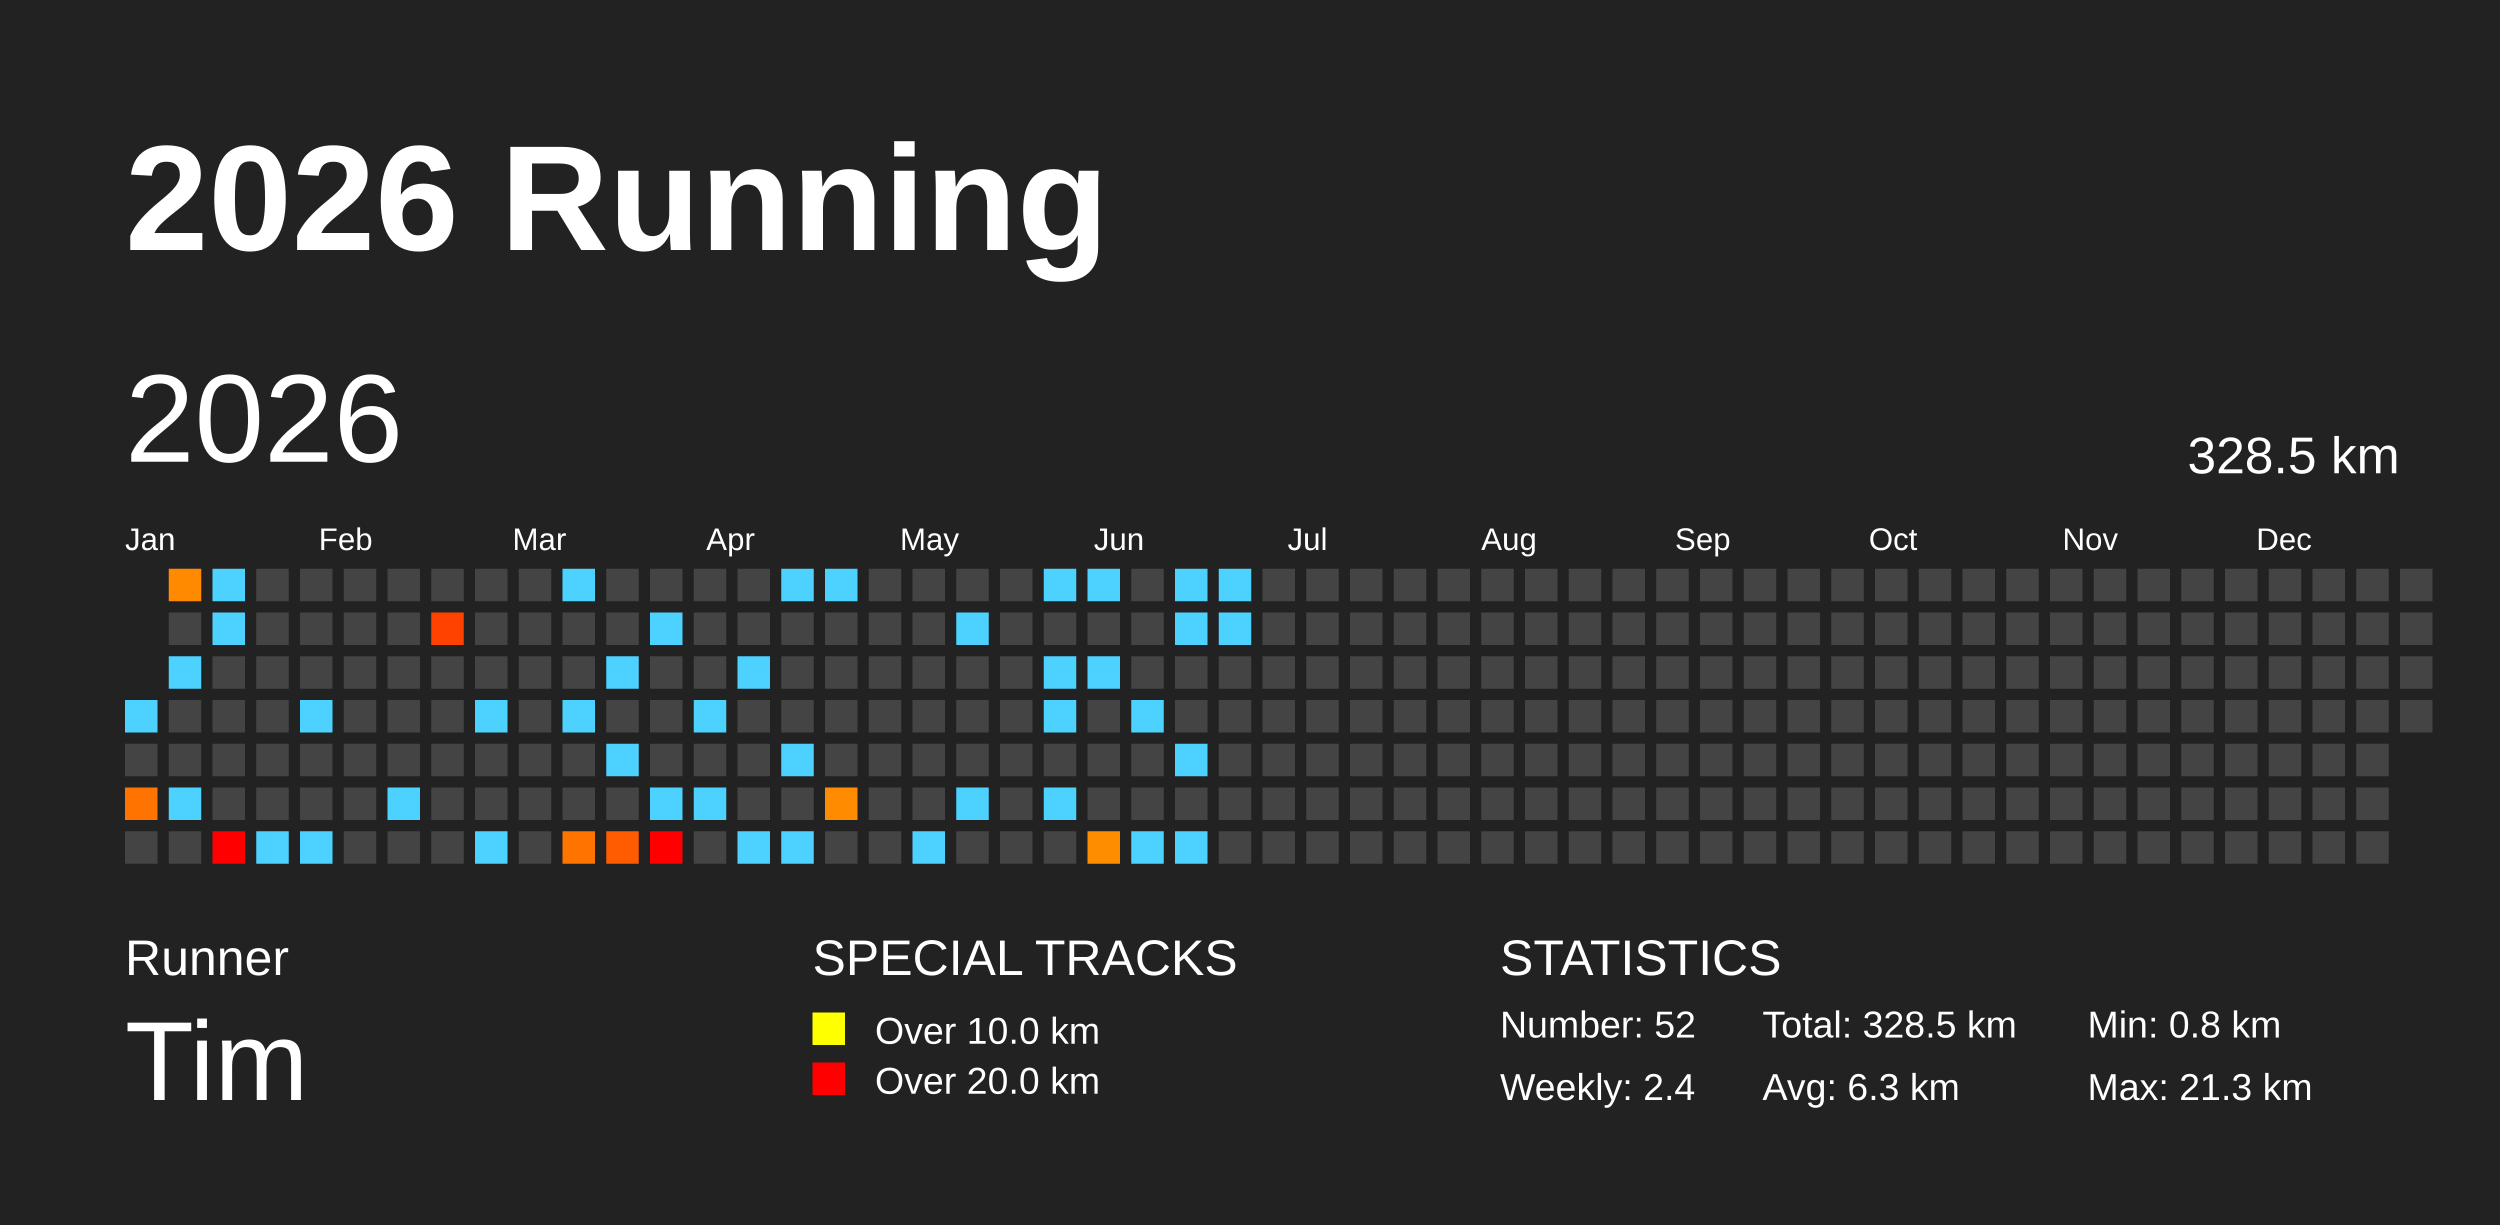
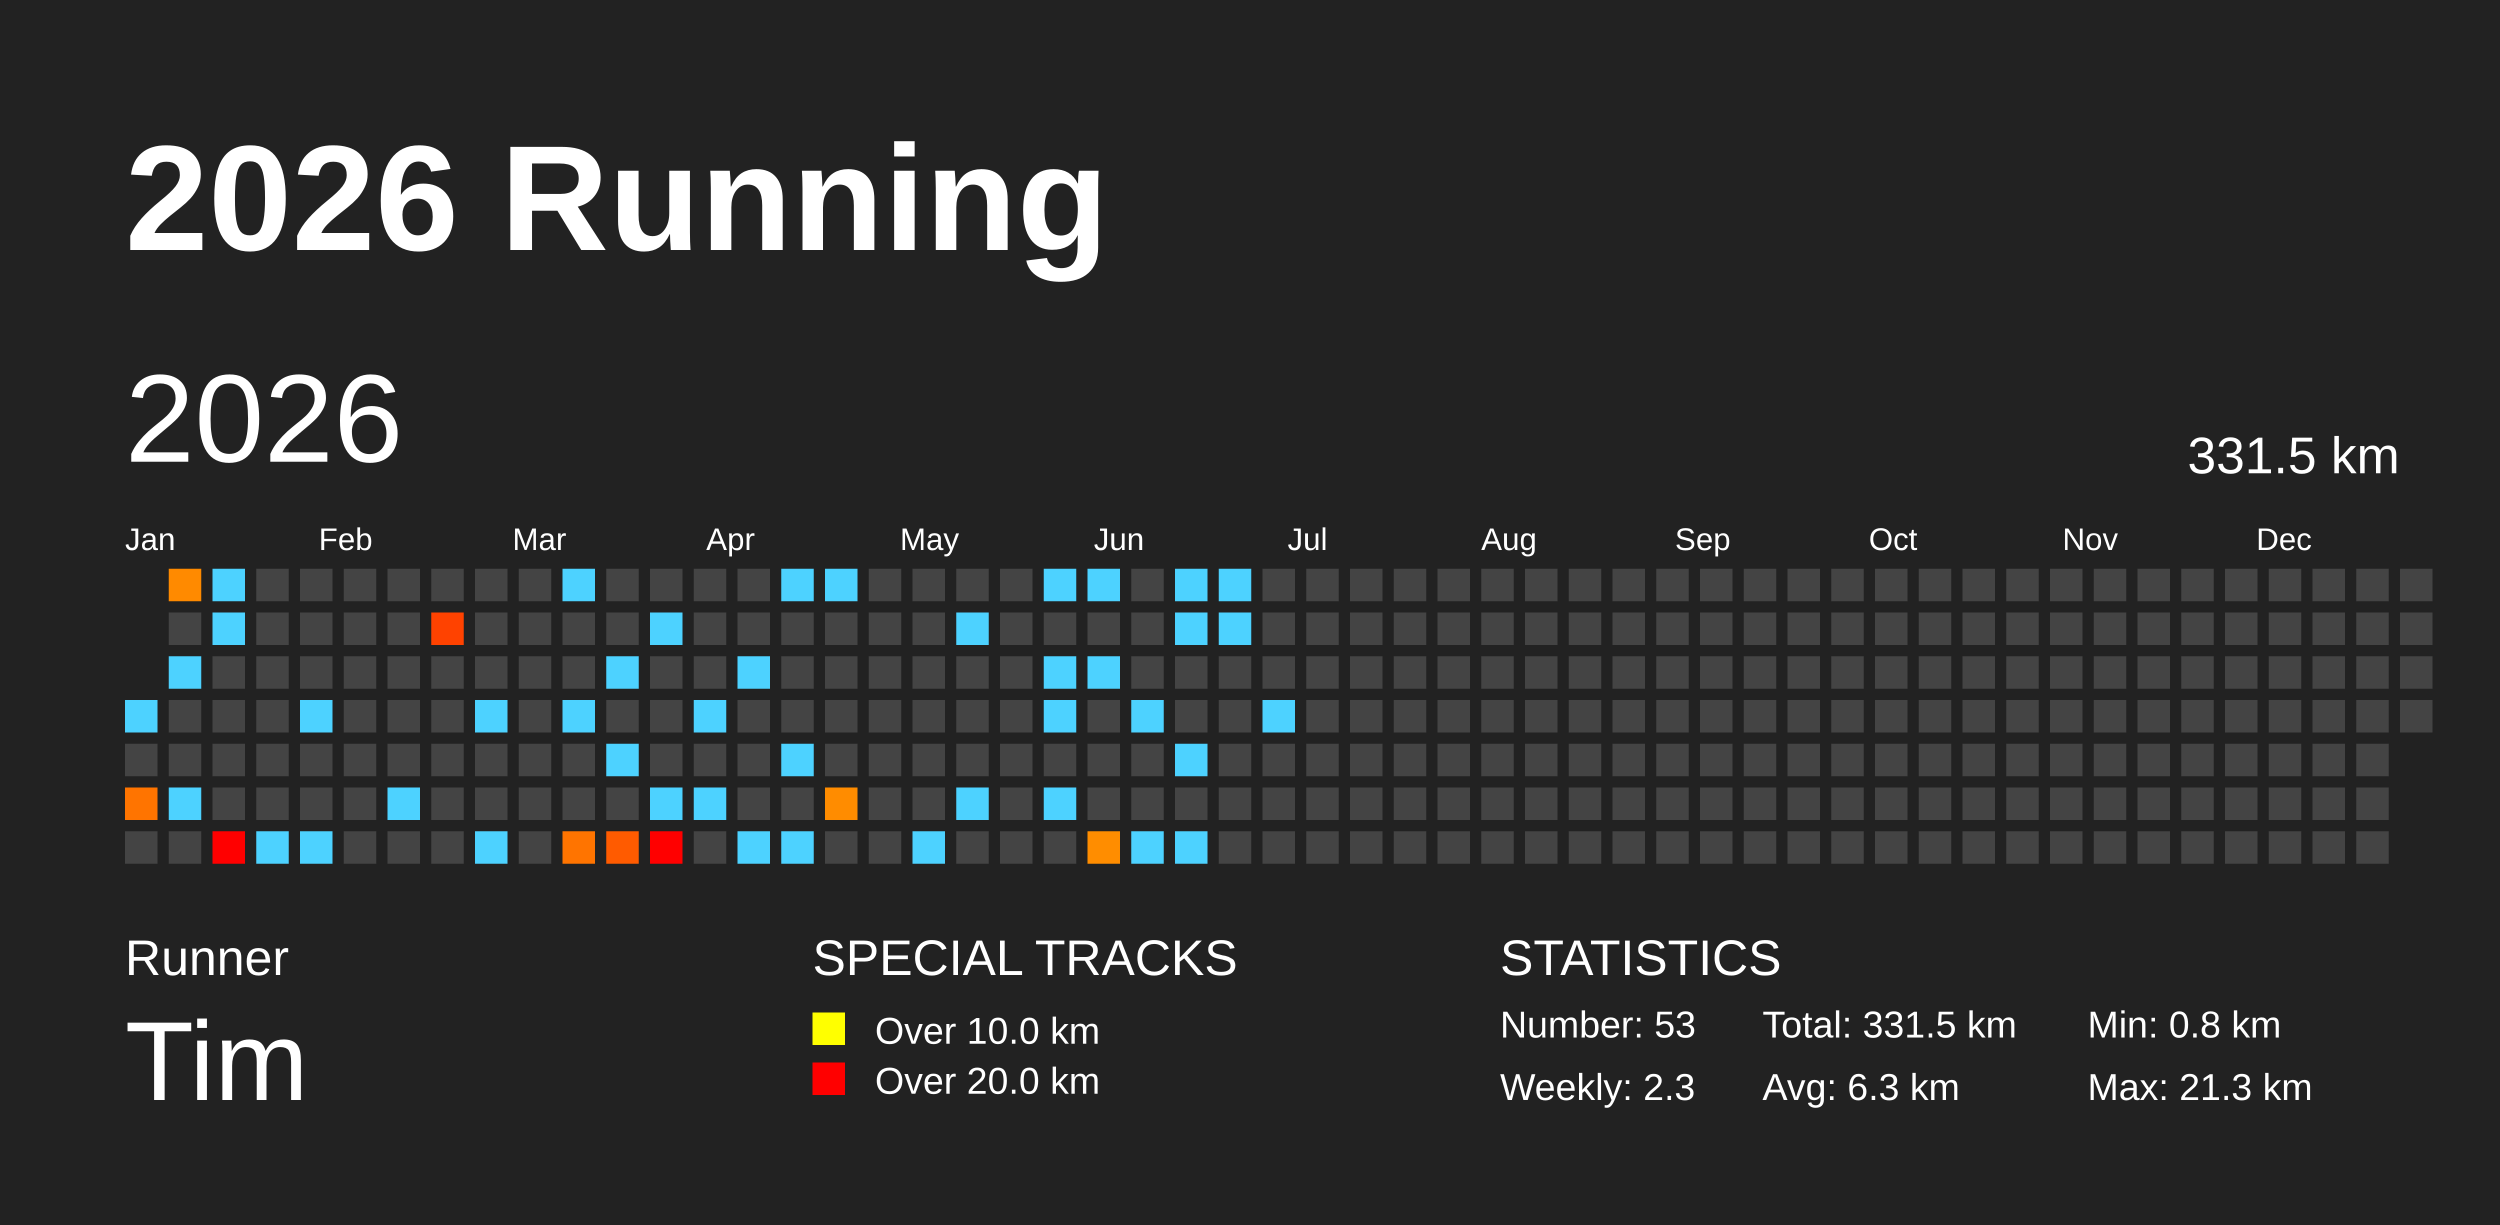
<svg xmlns="http://www.w3.org/2000/svg" baseProfile="full" height="98mm" version="1.1" viewBox="0,0,200,98" width="200mm">
  <defs />
  <rect fill="#222222" height="98" width="200" x="0" y="0" />
  <text fill="#FFFFFF" style="font-size:12px; font-family:Arial; font-weight:bold;" x="10" y="20">2026 Running</text>
  <text fill="#FFFFFF" style="font-size:4px; font-family:Arial" x="10" y="78">Runner</text>
  <text fill="#FFFFFF" style="font-size:9px; font-family:Arial" x="10" y="88">Tim</text>
  <text fill="#FFFFFF" style="font-size:4px; font-family:Arial" x="65" y="78">SPECIAL TRACKS</text>
  <rect fill="yellow" height="2.6" width="2.6" x="65" y="81" />
  <text fill="#FFFFFF" style="font-size:3px; font-family:Arial" x="70" y="83.5">Over 10.0 km</text>
  <rect fill="red" height="2.6" width="2.6" x="65" y="85" />
  <text fill="#FFFFFF" style="font-size:3px; font-family:Arial" x="70" y="87.5">Over 20.0 km</text>
  <text fill="#FFFFFF" style="font-size:4px; font-family:Arial" x="120" y="78">STATISTICS</text>
-   <text fill="#FFFFFF" style="font-size:3px; font-family:Arial" x="120" y="83">Number: 52</text>
-   <text fill="#FFFFFF" style="font-size:3px; font-family:Arial" x="120" y="88">Weekly: 2.4</text>
-   <text fill="#FFFFFF" style="font-size:3px; font-family:Arial" x="141" y="83">Total: 328.5 km</text>
+   <text fill="#FFFFFF" style="font-size:3px; font-family:Arial" x="120" y="83">Number: 53</text>
+   <text fill="#FFFFFF" style="font-size:3px; font-family:Arial" x="120" y="88">Weekly: 2.3</text>
+   <text fill="#FFFFFF" style="font-size:3px; font-family:Arial" x="141" y="83">Total: 331.5 km</text>
  <text fill="#FFFFFF" style="font-size:3px; font-family:Arial" x="141" y="88">Avg: 6.3 km</text>
  <text fill="#FFFFFF" style="font-size:3px; font-family:Arial" x="167" y="83">Min: 0.8 km</text>
  <text fill="#FFFFFF" style="font-size:3px; font-family:Arial" x="167" y="88">Max: 21.3 km</text>
  <text dominant-baseline="hanging" fill="#FFFFFF" style="font-size:10.0px; font-family:Arial;" x="10" y="30">2026</text>
-   <text dominant-baseline="hanging" fill="#FFFFFF" style="font-size:4.125px; font-family:Arial;" x="175" y="35">328.5 km</text>
+   <text dominant-baseline="hanging" fill="#FFFFFF" style="font-size:4.125px; font-family:Arial;" x="175" y="35">331.5 km</text>
  <text fill="#FFFFFF" style="font-size:2.5px; font-family:Arial" x="10.0" y="44">Jan</text>
  <text fill="#FFFFFF" style="font-size:2.5px; font-family:Arial" x="25.5" y="44">Feb</text>
  <text fill="#FFFFFF" style="font-size:2.5px; font-family:Arial" x="41.0" y="44">Mar</text>
  <text fill="#FFFFFF" style="font-size:2.5px; font-family:Arial" x="56.5" y="44">Apr</text>
  <text fill="#FFFFFF" style="font-size:2.5px; font-family:Arial" x="72.0" y="44">May</text>
  <text fill="#FFFFFF" style="font-size:2.5px; font-family:Arial" x="87.5" y="44">Jun</text>
  <text fill="#FFFFFF" style="font-size:2.5px; font-family:Arial" x="103.0" y="44">Jul</text>
  <text fill="#FFFFFF" style="font-size:2.5px; font-family:Arial" x="118.5" y="44">Aug</text>
  <text fill="#FFFFFF" style="font-size:2.5px; font-family:Arial" x="134.0" y="44">Sep</text>
  <text fill="#FFFFFF" style="font-size:2.5px; font-family:Arial" x="149.5" y="44">Oct</text>
  <text fill="#FFFFFF" style="font-size:2.5px; font-family:Arial" x="165.0" y="44">Nov</text>
  <text fill="#FFFFFF" style="font-size:2.5px; font-family:Arial" x="180.5" y="44">Dec</text>
  <rect fill="#4dd2ff" height="2.6" width="2.6" x="10.0" y="56.0" />
  <rect fill="#444444" height="2.6" width="2.6" x="10.0" y="59.5" />
  <rect fill="#ff7400" height="2.6" width="2.6" x="10.0" y="63.0" />
  <rect fill="#444444" height="2.6" width="2.6" x="10.0" y="66.5" />
  <rect fill="#ff8a00" height="2.6" width="2.6" x="13.5" y="45.5" />
  <rect fill="#444444" height="2.6" width="2.6" x="13.5" y="49.0" />
  <rect fill="#4dd2ff" height="2.6" width="2.6" x="13.5" y="52.5" />
  <rect fill="#444444" height="2.6" width="2.6" x="13.5" y="56.0" />
  <rect fill="#444444" height="2.6" width="2.6" x="13.5" y="59.5" />
  <rect fill="#4dd2ff" height="2.6" width="2.6" x="13.5" y="63.0" />
  <rect fill="#444444" height="2.6" width="2.6" x="13.5" y="66.5" />
  <rect fill="#4dd2ff" height="2.6" width="2.6" x="17.0" y="45.5" />
  <rect fill="#4dd2ff" height="2.6" width="2.6" x="17.0" y="49.0" />
  <rect fill="#444444" height="2.6" width="2.6" x="17.0" y="52.5" />
  <rect fill="#444444" height="2.6" width="2.6" x="17.0" y="56.0" />
  <rect fill="#444444" height="2.6" width="2.6" x="17.0" y="59.5" />
  <rect fill="#444444" height="2.6" width="2.6" x="17.0" y="63.0" />
  <rect fill="red" height="2.6" width="2.6" x="17.0" y="66.5" />
  <rect fill="#444444" height="2.6" width="2.6" x="20.5" y="45.5" />
  <rect fill="#444444" height="2.6" width="2.6" x="20.5" y="49.0" />
  <rect fill="#444444" height="2.6" width="2.6" x="20.5" y="52.5" />
  <rect fill="#444444" height="2.6" width="2.6" x="20.5" y="56.0" />
  <rect fill="#444444" height="2.6" width="2.6" x="20.5" y="59.5" />
  <rect fill="#444444" height="2.6" width="2.6" x="20.5" y="63.0" />
  <rect fill="#4dd2ff" height="2.6" width="2.6" x="20.5" y="66.5" />
  <rect fill="#444444" height="2.6" width="2.6" x="24.0" y="45.5" />
  <rect fill="#444444" height="2.6" width="2.6" x="24.0" y="49.0" />
  <rect fill="#444444" height="2.6" width="2.6" x="24.0" y="52.5" />
  <rect fill="#4dd2ff" height="2.6" width="2.6" x="24.0" y="56.0" />
  <rect fill="#444444" height="2.6" width="2.6" x="24.0" y="59.5" />
  <rect fill="#444444" height="2.6" width="2.6" x="24.0" y="63.0" />
  <rect fill="#4dd2ff" height="2.6" width="2.6" x="24.0" y="66.5" />
  <rect fill="#444444" height="2.6" width="2.6" x="27.5" y="45.5" />
  <rect fill="#444444" height="2.6" width="2.6" x="27.5" y="49.0" />
  <rect fill="#444444" height="2.6" width="2.6" x="27.5" y="52.5" />
  <rect fill="#444444" height="2.6" width="2.6" x="27.5" y="56.0" />
  <rect fill="#444444" height="2.6" width="2.6" x="27.5" y="59.5" />
  <rect fill="#444444" height="2.6" width="2.6" x="27.5" y="63.0" />
  <rect fill="#444444" height="2.6" width="2.6" x="27.5" y="66.5" />
  <rect fill="#444444" height="2.6" width="2.6" x="31.0" y="45.5" />
  <rect fill="#444444" height="2.6" width="2.6" x="31.0" y="49.0" />
  <rect fill="#444444" height="2.6" width="2.6" x="31.0" y="52.5" />
  <rect fill="#444444" height="2.6" width="2.6" x="31.0" y="56.0" />
  <rect fill="#444444" height="2.6" width="2.6" x="31.0" y="59.5" />
  <rect fill="#4dd2ff" height="2.6" width="2.6" x="31.0" y="63.0" />
  <rect fill="#444444" height="2.6" width="2.6" x="31.0" y="66.5" />
  <rect fill="#444444" height="2.6" width="2.6" x="34.5" y="45.5" />
  <rect fill="#ff4200" height="2.6" width="2.6" x="34.5" y="49.0" />
  <rect fill="#444444" height="2.6" width="2.6" x="34.5" y="52.5" />
  <rect fill="#444444" height="2.6" width="2.6" x="34.5" y="56.0" />
  <rect fill="#444444" height="2.6" width="2.6" x="34.5" y="59.5" />
  <rect fill="#444444" height="2.6" width="2.6" x="34.5" y="63.0" />
  <rect fill="#444444" height="2.6" width="2.6" x="34.5" y="66.5" />
  <rect fill="#444444" height="2.6" width="2.6" x="38.0" y="45.5" />
  <rect fill="#444444" height="2.6" width="2.6" x="38.0" y="49.0" />
  <rect fill="#444444" height="2.6" width="2.6" x="38.0" y="52.5" />
  <rect fill="#4dd2ff" height="2.6" width="2.6" x="38.0" y="56.0" />
  <rect fill="#444444" height="2.6" width="2.6" x="38.0" y="59.5" />
  <rect fill="#444444" height="2.6" width="2.6" x="38.0" y="63.0" />
  <rect fill="#4dd2ff" height="2.6" width="2.6" x="38.0" y="66.5" />
  <rect fill="#444444" height="2.6" width="2.6" x="41.5" y="45.5" />
  <rect fill="#444444" height="2.6" width="2.6" x="41.5" y="49.0" />
  <rect fill="#444444" height="2.6" width="2.6" x="41.5" y="52.5" />
  <rect fill="#444444" height="2.6" width="2.6" x="41.5" y="56.0" />
  <rect fill="#444444" height="2.6" width="2.6" x="41.5" y="59.5" />
  <rect fill="#444444" height="2.6" width="2.6" x="41.5" y="63.0" />
  <rect fill="#444444" height="2.6" width="2.6" x="41.5" y="66.5" />
  <rect fill="#4dd2ff" height="2.6" width="2.6" x="45.0" y="45.5" />
  <rect fill="#444444" height="2.6" width="2.6" x="45.0" y="49.0" />
  <rect fill="#444444" height="2.6" width="2.6" x="45.0" y="52.5" />
  <rect fill="#4dd2ff" height="2.6" width="2.6" x="45.0" y="56.0" />
  <rect fill="#444444" height="2.6" width="2.6" x="45.0" y="59.5" />
  <rect fill="#444444" height="2.6" width="2.6" x="45.0" y="63.0" />
  <rect fill="#ff7400" height="2.6" width="2.6" x="45.0" y="66.5" />
  <rect fill="#444444" height="2.6" width="2.6" x="48.5" y="45.5" />
  <rect fill="#444444" height="2.6" width="2.6" x="48.5" y="49.0" />
  <rect fill="#4dd2ff" height="2.6" width="2.6" x="48.5" y="52.5" />
  <rect fill="#444444" height="2.6" width="2.6" x="48.5" y="56.0" />
  <rect fill="#4dd2ff" height="2.6" width="2.6" x="48.5" y="59.5" />
  <rect fill="#444444" height="2.6" width="2.6" x="48.5" y="63.0" />
  <rect fill="#ff5b00" height="2.6" width="2.6" x="48.5" y="66.5" />
  <rect fill="#444444" height="2.6" width="2.6" x="52.0" y="45.5" />
  <rect fill="#4dd2ff" height="2.6" width="2.6" x="52.0" y="49.0" />
  <rect fill="#444444" height="2.6" width="2.6" x="52.0" y="52.5" />
  <rect fill="#444444" height="2.6" width="2.6" x="52.0" y="56.0" />
  <rect fill="#444444" height="2.6" width="2.6" x="52.0" y="59.5" />
  <rect fill="#4dd2ff" height="2.6" width="2.6" x="52.0" y="63.0" />
  <rect fill="red" height="2.6" width="2.6" x="52.0" y="66.5" />
  <rect fill="#444444" height="2.6" width="2.6" x="55.5" y="45.5" />
  <rect fill="#444444" height="2.6" width="2.6" x="55.5" y="49.0" />
  <rect fill="#444444" height="2.6" width="2.6" x="55.5" y="52.5" />
  <rect fill="#4dd2ff" height="2.6" width="2.6" x="55.5" y="56.0" />
  <rect fill="#444444" height="2.6" width="2.6" x="55.5" y="59.5" />
  <rect fill="#4dd2ff" height="2.6" width="2.6" x="55.5" y="63.0" />
  <rect fill="#444444" height="2.6" width="2.6" x="55.5" y="66.5" />
  <rect fill="#444444" height="2.6" width="2.6" x="59.0" y="45.5" />
  <rect fill="#444444" height="2.6" width="2.6" x="59.0" y="49.0" />
  <rect fill="#4dd2ff" height="2.6" width="2.6" x="59.0" y="52.5" />
  <rect fill="#444444" height="2.6" width="2.6" x="59.0" y="56.0" />
  <rect fill="#444444" height="2.6" width="2.6" x="59.0" y="59.5" />
  <rect fill="#444444" height="2.6" width="2.6" x="59.0" y="63.0" />
  <rect fill="#4dd2ff" height="2.6" width="2.6" x="59.0" y="66.5" />
  <rect fill="#4dd2ff" height="2.6" width="2.6" x="62.5" y="45.5" />
  <rect fill="#444444" height="2.6" width="2.6" x="62.5" y="49.0" />
  <rect fill="#444444" height="2.6" width="2.6" x="62.5" y="52.5" />
  <rect fill="#444444" height="2.6" width="2.6" x="62.5" y="56.0" />
  <rect fill="#4dd2ff" height="2.6" width="2.6" x="62.5" y="59.5" />
  <rect fill="#444444" height="2.6" width="2.6" x="62.5" y="63.0" />
  <rect fill="#4dd2ff" height="2.6" width="2.6" x="62.5" y="66.5" />
  <rect fill="#4dd2ff" height="2.6" width="2.6" x="66.0" y="45.5" />
  <rect fill="#444444" height="2.6" width="2.6" x="66.0" y="49.0" />
  <rect fill="#444444" height="2.6" width="2.6" x="66.0" y="52.5" />
  <rect fill="#444444" height="2.6" width="2.6" x="66.0" y="56.0" />
  <rect fill="#444444" height="2.6" width="2.6" x="66.0" y="59.5" />
  <rect fill="#ff8c00" height="2.6" width="2.6" x="66.0" y="63.0" />
  <rect fill="#444444" height="2.6" width="2.6" x="66.0" y="66.5" />
  <rect fill="#444444" height="2.6" width="2.6" x="69.5" y="45.5" />
  <rect fill="#444444" height="2.6" width="2.6" x="69.5" y="49.0" />
  <rect fill="#444444" height="2.6" width="2.6" x="69.5" y="52.5" />
  <rect fill="#444444" height="2.6" width="2.6" x="69.5" y="56.0" />
  <rect fill="#444444" height="2.6" width="2.6" x="69.5" y="59.5" />
  <rect fill="#444444" height="2.6" width="2.6" x="69.5" y="63.0" />
  <rect fill="#444444" height="2.6" width="2.6" x="69.5" y="66.5" />
  <rect fill="#444444" height="2.6" width="2.6" x="73.0" y="45.5" />
  <rect fill="#444444" height="2.6" width="2.6" x="73.0" y="49.0" />
  <rect fill="#444444" height="2.6" width="2.6" x="73.0" y="52.5" />
  <rect fill="#444444" height="2.6" width="2.6" x="73.0" y="56.0" />
  <rect fill="#444444" height="2.6" width="2.6" x="73.0" y="59.5" />
  <rect fill="#444444" height="2.6" width="2.6" x="73.0" y="63.0" />
  <rect fill="#4dd2ff" height="2.6" width="2.6" x="73.0" y="66.5" />
  <rect fill="#444444" height="2.6" width="2.6" x="76.5" y="45.5" />
  <rect fill="#4dd2ff" height="2.6" width="2.6" x="76.5" y="49.0" />
  <rect fill="#444444" height="2.6" width="2.6" x="76.5" y="52.5" />
  <rect fill="#444444" height="2.6" width="2.6" x="76.5" y="56.0" />
  <rect fill="#444444" height="2.6" width="2.6" x="76.5" y="59.5" />
  <rect fill="#4dd2ff" height="2.6" width="2.6" x="76.5" y="63.0" />
  <rect fill="#444444" height="2.6" width="2.6" x="76.5" y="66.5" />
  <rect fill="#444444" height="2.6" width="2.6" x="80.0" y="45.5" />
  <rect fill="#444444" height="2.6" width="2.6" x="80.0" y="49.0" />
  <rect fill="#444444" height="2.6" width="2.6" x="80.0" y="52.5" />
  <rect fill="#444444" height="2.6" width="2.6" x="80.0" y="56.0" />
  <rect fill="#444444" height="2.6" width="2.6" x="80.0" y="59.5" />
  <rect fill="#444444" height="2.6" width="2.6" x="80.0" y="63.0" />
  <rect fill="#444444" height="2.6" width="2.6" x="80.0" y="66.5" />
  <rect fill="#4dd2ff" height="2.6" width="2.6" x="83.5" y="45.5" />
  <rect fill="#444444" height="2.6" width="2.6" x="83.5" y="49.0" />
  <rect fill="#4dd2ff" height="2.6" width="2.6" x="83.5" y="52.5" />
  <rect fill="#4dd2ff" height="2.6" width="2.6" x="83.5" y="56.0" />
  <rect fill="#444444" height="2.6" width="2.6" x="83.5" y="59.5" />
  <rect fill="#4dd2ff" height="2.6" width="2.6" x="83.5" y="63.0" />
  <rect fill="#444444" height="2.6" width="2.6" x="83.5" y="66.5" />
  <rect fill="#4dd2ff" height="2.6" width="2.6" x="87.0" y="45.5" />
  <rect fill="#444444" height="2.6" width="2.6" x="87.0" y="49.0" />
  <rect fill="#4dd2ff" height="2.6" width="2.6" x="87.0" y="52.5" />
  <rect fill="#444444" height="2.6" width="2.6" x="87.0" y="56.0" />
  <rect fill="#444444" height="2.6" width="2.6" x="87.0" y="59.5" />
  <rect fill="#444444" height="2.6" width="2.6" x="87.0" y="63.0" />
  <rect fill="#ff8d00" height="2.6" width="2.6" x="87.0" y="66.5" />
  <rect fill="#444444" height="2.6" width="2.6" x="90.5" y="45.5" />
  <rect fill="#444444" height="2.6" width="2.6" x="90.5" y="49.0" />
  <rect fill="#444444" height="2.6" width="2.6" x="90.5" y="52.5" />
  <rect fill="#4dd2ff" height="2.6" width="2.6" x="90.5" y="56.0" />
  <rect fill="#444444" height="2.6" width="2.6" x="90.5" y="59.5" />
  <rect fill="#444444" height="2.6" width="2.6" x="90.5" y="63.0" />
  <rect fill="#4dd2ff" height="2.6" width="2.6" x="90.5" y="66.5" />
  <rect fill="#4dd2ff" height="2.6" width="2.6" x="94.0" y="45.5" />
  <rect fill="#4dd2ff" height="2.6" width="2.6" x="94.0" y="49.0" />
  <rect fill="#444444" height="2.6" width="2.6" x="94.0" y="52.5" />
  <rect fill="#444444" height="2.6" width="2.6" x="94.0" y="56.0" />
  <rect fill="#4dd2ff" height="2.6" width="2.6" x="94.0" y="59.5" />
  <rect fill="#444444" height="2.6" width="2.6" x="94.0" y="63.0" />
  <rect fill="#4dd2ff" height="2.6" width="2.6" x="94.0" y="66.5" />
  <rect fill="#4dd2ff" height="2.6" width="2.6" x="97.5" y="45.5" />
  <rect fill="#4dd2ff" height="2.6" width="2.6" x="97.5" y="49.0" />
  <rect fill="#444444" height="2.6" width="2.6" x="97.5" y="52.5" />
  <rect fill="#444444" height="2.6" width="2.6" x="97.5" y="56.0" />
  <rect fill="#444444" height="2.6" width="2.6" x="97.5" y="59.5" />
  <rect fill="#444444" height="2.6" width="2.6" x="97.5" y="63.0" />
  <rect fill="#444444" height="2.6" width="2.6" x="97.5" y="66.5" />
  <rect fill="#444444" height="2.6" width="2.6" x="101.0" y="45.5" />
  <rect fill="#444444" height="2.6" width="2.6" x="101.0" y="49.0" />
  <rect fill="#444444" height="2.6" width="2.6" x="101.0" y="52.5" />
-   <rect fill="#444444" height="2.6" width="2.6" x="101.0" y="56.0" />
+   <rect fill="#4dd2ff" height="2.6" width="2.6" x="101.0" y="56.0" />
  <rect fill="#444444" height="2.6" width="2.6" x="101.0" y="59.5" />
  <rect fill="#444444" height="2.6" width="2.6" x="101.0" y="63.0" />
  <rect fill="#444444" height="2.6" width="2.6" x="101.0" y="66.5" />
  <rect fill="#444444" height="2.6" width="2.6" x="104.5" y="45.5" />
  <rect fill="#444444" height="2.6" width="2.6" x="104.5" y="49.0" />
  <rect fill="#444444" height="2.6" width="2.6" x="104.5" y="52.5" />
  <rect fill="#444444" height="2.6" width="2.6" x="104.5" y="56.0" />
  <rect fill="#444444" height="2.6" width="2.6" x="104.5" y="59.5" />
  <rect fill="#444444" height="2.6" width="2.6" x="104.5" y="63.0" />
  <rect fill="#444444" height="2.6" width="2.6" x="104.5" y="66.5" />
  <rect fill="#444444" height="2.6" width="2.6" x="108.0" y="45.5" />
  <rect fill="#444444" height="2.6" width="2.6" x="108.0" y="49.0" />
  <rect fill="#444444" height="2.6" width="2.6" x="108.0" y="52.5" />
  <rect fill="#444444" height="2.6" width="2.6" x="108.0" y="56.0" />
  <rect fill="#444444" height="2.6" width="2.6" x="108.0" y="59.5" />
  <rect fill="#444444" height="2.6" width="2.6" x="108.0" y="63.0" />
  <rect fill="#444444" height="2.6" width="2.6" x="108.0" y="66.5" />
  <rect fill="#444444" height="2.6" width="2.6" x="111.5" y="45.5" />
  <rect fill="#444444" height="2.6" width="2.6" x="111.5" y="49.0" />
  <rect fill="#444444" height="2.6" width="2.6" x="111.5" y="52.5" />
  <rect fill="#444444" height="2.6" width="2.6" x="111.5" y="56.0" />
  <rect fill="#444444" height="2.6" width="2.6" x="111.5" y="59.5" />
  <rect fill="#444444" height="2.6" width="2.6" x="111.5" y="63.0" />
  <rect fill="#444444" height="2.6" width="2.6" x="111.5" y="66.5" />
  <rect fill="#444444" height="2.6" width="2.6" x="115.0" y="45.5" />
  <rect fill="#444444" height="2.6" width="2.6" x="115.0" y="49.0" />
  <rect fill="#444444" height="2.6" width="2.6" x="115.0" y="52.5" />
  <rect fill="#444444" height="2.6" width="2.6" x="115.0" y="56.0" />
  <rect fill="#444444" height="2.6" width="2.6" x="115.0" y="59.5" />
  <rect fill="#444444" height="2.6" width="2.6" x="115.0" y="63.0" />
  <rect fill="#444444" height="2.6" width="2.6" x="115.0" y="66.5" />
  <rect fill="#444444" height="2.6" width="2.6" x="118.5" y="45.5" />
  <rect fill="#444444" height="2.6" width="2.6" x="118.5" y="49.0" />
  <rect fill="#444444" height="2.6" width="2.6" x="118.5" y="52.5" />
  <rect fill="#444444" height="2.6" width="2.6" x="118.5" y="56.0" />
  <rect fill="#444444" height="2.6" width="2.6" x="118.5" y="59.5" />
  <rect fill="#444444" height="2.6" width="2.6" x="118.5" y="63.0" />
  <rect fill="#444444" height="2.6" width="2.6" x="118.5" y="66.5" />
  <rect fill="#444444" height="2.6" width="2.6" x="122.0" y="45.5" />
  <rect fill="#444444" height="2.6" width="2.6" x="122.0" y="49.0" />
  <rect fill="#444444" height="2.6" width="2.6" x="122.0" y="52.5" />
  <rect fill="#444444" height="2.6" width="2.6" x="122.0" y="56.0" />
  <rect fill="#444444" height="2.6" width="2.6" x="122.0" y="59.5" />
  <rect fill="#444444" height="2.6" width="2.6" x="122.0" y="63.0" />
  <rect fill="#444444" height="2.6" width="2.6" x="122.0" y="66.5" />
  <rect fill="#444444" height="2.6" width="2.6" x="125.5" y="45.5" />
  <rect fill="#444444" height="2.6" width="2.6" x="125.5" y="49.0" />
  <rect fill="#444444" height="2.6" width="2.6" x="125.5" y="52.5" />
  <rect fill="#444444" height="2.6" width="2.6" x="125.5" y="56.0" />
  <rect fill="#444444" height="2.6" width="2.6" x="125.5" y="59.5" />
  <rect fill="#444444" height="2.6" width="2.6" x="125.5" y="63.0" />
  <rect fill="#444444" height="2.6" width="2.6" x="125.5" y="66.5" />
  <rect fill="#444444" height="2.6" width="2.6" x="129.0" y="45.5" />
  <rect fill="#444444" height="2.6" width="2.6" x="129.0" y="49.0" />
  <rect fill="#444444" height="2.6" width="2.6" x="129.0" y="52.5" />
  <rect fill="#444444" height="2.6" width="2.6" x="129.0" y="56.0" />
  <rect fill="#444444" height="2.6" width="2.6" x="129.0" y="59.5" />
  <rect fill="#444444" height="2.6" width="2.6" x="129.0" y="63.0" />
  <rect fill="#444444" height="2.6" width="2.6" x="129.0" y="66.5" />
  <rect fill="#444444" height="2.6" width="2.6" x="132.5" y="45.5" />
  <rect fill="#444444" height="2.6" width="2.6" x="132.5" y="49.0" />
  <rect fill="#444444" height="2.6" width="2.6" x="132.5" y="52.5" />
  <rect fill="#444444" height="2.6" width="2.6" x="132.5" y="56.0" />
  <rect fill="#444444" height="2.6" width="2.6" x="132.5" y="59.5" />
  <rect fill="#444444" height="2.6" width="2.6" x="132.5" y="63.0" />
  <rect fill="#444444" height="2.6" width="2.6" x="132.5" y="66.5" />
  <rect fill="#444444" height="2.6" width="2.6" x="136.0" y="45.5" />
  <rect fill="#444444" height="2.6" width="2.6" x="136.0" y="49.0" />
  <rect fill="#444444" height="2.6" width="2.6" x="136.0" y="52.5" />
  <rect fill="#444444" height="2.6" width="2.6" x="136.0" y="56.0" />
  <rect fill="#444444" height="2.6" width="2.6" x="136.0" y="59.5" />
  <rect fill="#444444" height="2.6" width="2.6" x="136.0" y="63.0" />
  <rect fill="#444444" height="2.6" width="2.6" x="136.0" y="66.5" />
  <rect fill="#444444" height="2.6" width="2.6" x="139.5" y="45.5" />
  <rect fill="#444444" height="2.6" width="2.6" x="139.5" y="49.0" />
  <rect fill="#444444" height="2.6" width="2.6" x="139.5" y="52.5" />
  <rect fill="#444444" height="2.6" width="2.6" x="139.5" y="56.0" />
  <rect fill="#444444" height="2.6" width="2.6" x="139.5" y="59.5" />
  <rect fill="#444444" height="2.6" width="2.6" x="139.5" y="63.0" />
  <rect fill="#444444" height="2.6" width="2.6" x="139.5" y="66.5" />
  <rect fill="#444444" height="2.6" width="2.6" x="143.0" y="45.5" />
  <rect fill="#444444" height="2.6" width="2.6" x="143.0" y="49.0" />
  <rect fill="#444444" height="2.6" width="2.6" x="143.0" y="52.5" />
  <rect fill="#444444" height="2.6" width="2.6" x="143.0" y="56.0" />
  <rect fill="#444444" height="2.6" width="2.6" x="143.0" y="59.5" />
  <rect fill="#444444" height="2.6" width="2.6" x="143.0" y="63.0" />
  <rect fill="#444444" height="2.6" width="2.6" x="143.0" y="66.5" />
  <rect fill="#444444" height="2.6" width="2.6" x="146.5" y="45.5" />
  <rect fill="#444444" height="2.6" width="2.6" x="146.5" y="49.0" />
  <rect fill="#444444" height="2.6" width="2.6" x="146.5" y="52.5" />
  <rect fill="#444444" height="2.6" width="2.6" x="146.5" y="56.0" />
  <rect fill="#444444" height="2.6" width="2.6" x="146.5" y="59.5" />
  <rect fill="#444444" height="2.6" width="2.6" x="146.5" y="63.0" />
  <rect fill="#444444" height="2.6" width="2.6" x="146.5" y="66.5" />
  <rect fill="#444444" height="2.6" width="2.6" x="150.0" y="45.5" />
  <rect fill="#444444" height="2.6" width="2.6" x="150.0" y="49.0" />
  <rect fill="#444444" height="2.6" width="2.6" x="150.0" y="52.5" />
  <rect fill="#444444" height="2.6" width="2.6" x="150.0" y="56.0" />
  <rect fill="#444444" height="2.6" width="2.6" x="150.0" y="59.5" />
  <rect fill="#444444" height="2.6" width="2.6" x="150.0" y="63.0" />
  <rect fill="#444444" height="2.6" width="2.6" x="150.0" y="66.5" />
  <rect fill="#444444" height="2.6" width="2.6" x="153.5" y="45.5" />
  <rect fill="#444444" height="2.6" width="2.6" x="153.5" y="49.0" />
  <rect fill="#444444" height="2.6" width="2.6" x="153.5" y="52.5" />
  <rect fill="#444444" height="2.6" width="2.6" x="153.5" y="56.0" />
  <rect fill="#444444" height="2.6" width="2.6" x="153.5" y="59.5" />
  <rect fill="#444444" height="2.6" width="2.6" x="153.5" y="63.0" />
  <rect fill="#444444" height="2.6" width="2.6" x="153.5" y="66.5" />
  <rect fill="#444444" height="2.6" width="2.6" x="157.0" y="45.5" />
  <rect fill="#444444" height="2.6" width="2.6" x="157.0" y="49.0" />
  <rect fill="#444444" height="2.6" width="2.6" x="157.0" y="52.5" />
  <rect fill="#444444" height="2.6" width="2.6" x="157.0" y="56.0" />
  <rect fill="#444444" height="2.6" width="2.6" x="157.0" y="59.5" />
  <rect fill="#444444" height="2.6" width="2.6" x="157.0" y="63.0" />
  <rect fill="#444444" height="2.6" width="2.6" x="157.0" y="66.5" />
  <rect fill="#444444" height="2.6" width="2.6" x="160.5" y="45.5" />
  <rect fill="#444444" height="2.6" width="2.6" x="160.5" y="49.0" />
  <rect fill="#444444" height="2.6" width="2.6" x="160.5" y="52.5" />
  <rect fill="#444444" height="2.6" width="2.6" x="160.5" y="56.0" />
  <rect fill="#444444" height="2.6" width="2.6" x="160.5" y="59.5" />
  <rect fill="#444444" height="2.6" width="2.6" x="160.5" y="63.0" />
  <rect fill="#444444" height="2.6" width="2.6" x="160.5" y="66.5" />
  <rect fill="#444444" height="2.6" width="2.6" x="164.0" y="45.5" />
  <rect fill="#444444" height="2.6" width="2.6" x="164.0" y="49.0" />
  <rect fill="#444444" height="2.6" width="2.6" x="164.0" y="52.5" />
  <rect fill="#444444" height="2.6" width="2.6" x="164.0" y="56.0" />
  <rect fill="#444444" height="2.6" width="2.6" x="164.0" y="59.5" />
  <rect fill="#444444" height="2.6" width="2.6" x="164.0" y="63.0" />
  <rect fill="#444444" height="2.6" width="2.6" x="164.0" y="66.5" />
  <rect fill="#444444" height="2.6" width="2.6" x="167.5" y="45.5" />
  <rect fill="#444444" height="2.6" width="2.6" x="167.5" y="49.0" />
  <rect fill="#444444" height="2.6" width="2.6" x="167.5" y="52.5" />
  <rect fill="#444444" height="2.6" width="2.6" x="167.5" y="56.0" />
  <rect fill="#444444" height="2.6" width="2.6" x="167.5" y="59.5" />
  <rect fill="#444444" height="2.6" width="2.6" x="167.5" y="63.0" />
  <rect fill="#444444" height="2.6" width="2.6" x="167.5" y="66.5" />
  <rect fill="#444444" height="2.6" width="2.6" x="171.0" y="45.5" />
  <rect fill="#444444" height="2.6" width="2.6" x="171.0" y="49.0" />
  <rect fill="#444444" height="2.6" width="2.6" x="171.0" y="52.5" />
  <rect fill="#444444" height="2.6" width="2.6" x="171.0" y="56.0" />
  <rect fill="#444444" height="2.6" width="2.6" x="171.0" y="59.5" />
  <rect fill="#444444" height="2.6" width="2.6" x="171.0" y="63.0" />
  <rect fill="#444444" height="2.6" width="2.6" x="171.0" y="66.5" />
  <rect fill="#444444" height="2.6" width="2.6" x="174.5" y="45.5" />
  <rect fill="#444444" height="2.6" width="2.6" x="174.5" y="49.0" />
  <rect fill="#444444" height="2.6" width="2.6" x="174.5" y="52.5" />
  <rect fill="#444444" height="2.6" width="2.6" x="174.5" y="56.0" />
  <rect fill="#444444" height="2.6" width="2.6" x="174.5" y="59.5" />
  <rect fill="#444444" height="2.6" width="2.6" x="174.5" y="63.0" />
  <rect fill="#444444" height="2.6" width="2.6" x="174.5" y="66.5" />
  <rect fill="#444444" height="2.6" width="2.6" x="178.0" y="45.5" />
  <rect fill="#444444" height="2.6" width="2.6" x="178.0" y="49.0" />
  <rect fill="#444444" height="2.6" width="2.6" x="178.0" y="52.5" />
  <rect fill="#444444" height="2.6" width="2.6" x="178.0" y="56.0" />
  <rect fill="#444444" height="2.6" width="2.6" x="178.0" y="59.5" />
  <rect fill="#444444" height="2.6" width="2.6" x="178.0" y="63.0" />
  <rect fill="#444444" height="2.6" width="2.6" x="178.0" y="66.5" />
  <rect fill="#444444" height="2.6" width="2.6" x="181.5" y="45.5" />
  <rect fill="#444444" height="2.6" width="2.6" x="181.5" y="49.0" />
  <rect fill="#444444" height="2.6" width="2.6" x="181.5" y="52.5" />
  <rect fill="#444444" height="2.6" width="2.6" x="181.5" y="56.0" />
  <rect fill="#444444" height="2.6" width="2.6" x="181.5" y="59.5" />
  <rect fill="#444444" height="2.6" width="2.6" x="181.5" y="63.0" />
  <rect fill="#444444" height="2.6" width="2.6" x="181.5" y="66.5" />
  <rect fill="#444444" height="2.6" width="2.6" x="185.0" y="45.5" />
  <rect fill="#444444" height="2.6" width="2.6" x="185.0" y="49.0" />
  <rect fill="#444444" height="2.6" width="2.6" x="185.0" y="52.5" />
  <rect fill="#444444" height="2.6" width="2.6" x="185.0" y="56.0" />
  <rect fill="#444444" height="2.6" width="2.6" x="185.0" y="59.5" />
  <rect fill="#444444" height="2.6" width="2.6" x="185.0" y="63.0" />
  <rect fill="#444444" height="2.6" width="2.6" x="185.0" y="66.5" />
  <rect fill="#444444" height="2.6" width="2.6" x="188.5" y="45.5" />
  <rect fill="#444444" height="2.6" width="2.6" x="188.5" y="49.0" />
  <rect fill="#444444" height="2.6" width="2.6" x="188.5" y="52.5" />
  <rect fill="#444444" height="2.6" width="2.6" x="188.5" y="56.0" />
  <rect fill="#444444" height="2.6" width="2.6" x="188.5" y="59.5" />
  <rect fill="#444444" height="2.6" width="2.6" x="188.5" y="63.0" />
  <rect fill="#444444" height="2.6" width="2.6" x="188.5" y="66.5" />
  <rect fill="#444444" height="2.6" width="2.6" x="192.0" y="45.5" />
  <rect fill="#444444" height="2.6" width="2.6" x="192.0" y="49.0" />
  <rect fill="#444444" height="2.6" width="2.6" x="192.0" y="52.5" />
  <rect fill="#444444" height="2.6" width="2.6" x="192.0" y="56.0" />
</svg>
